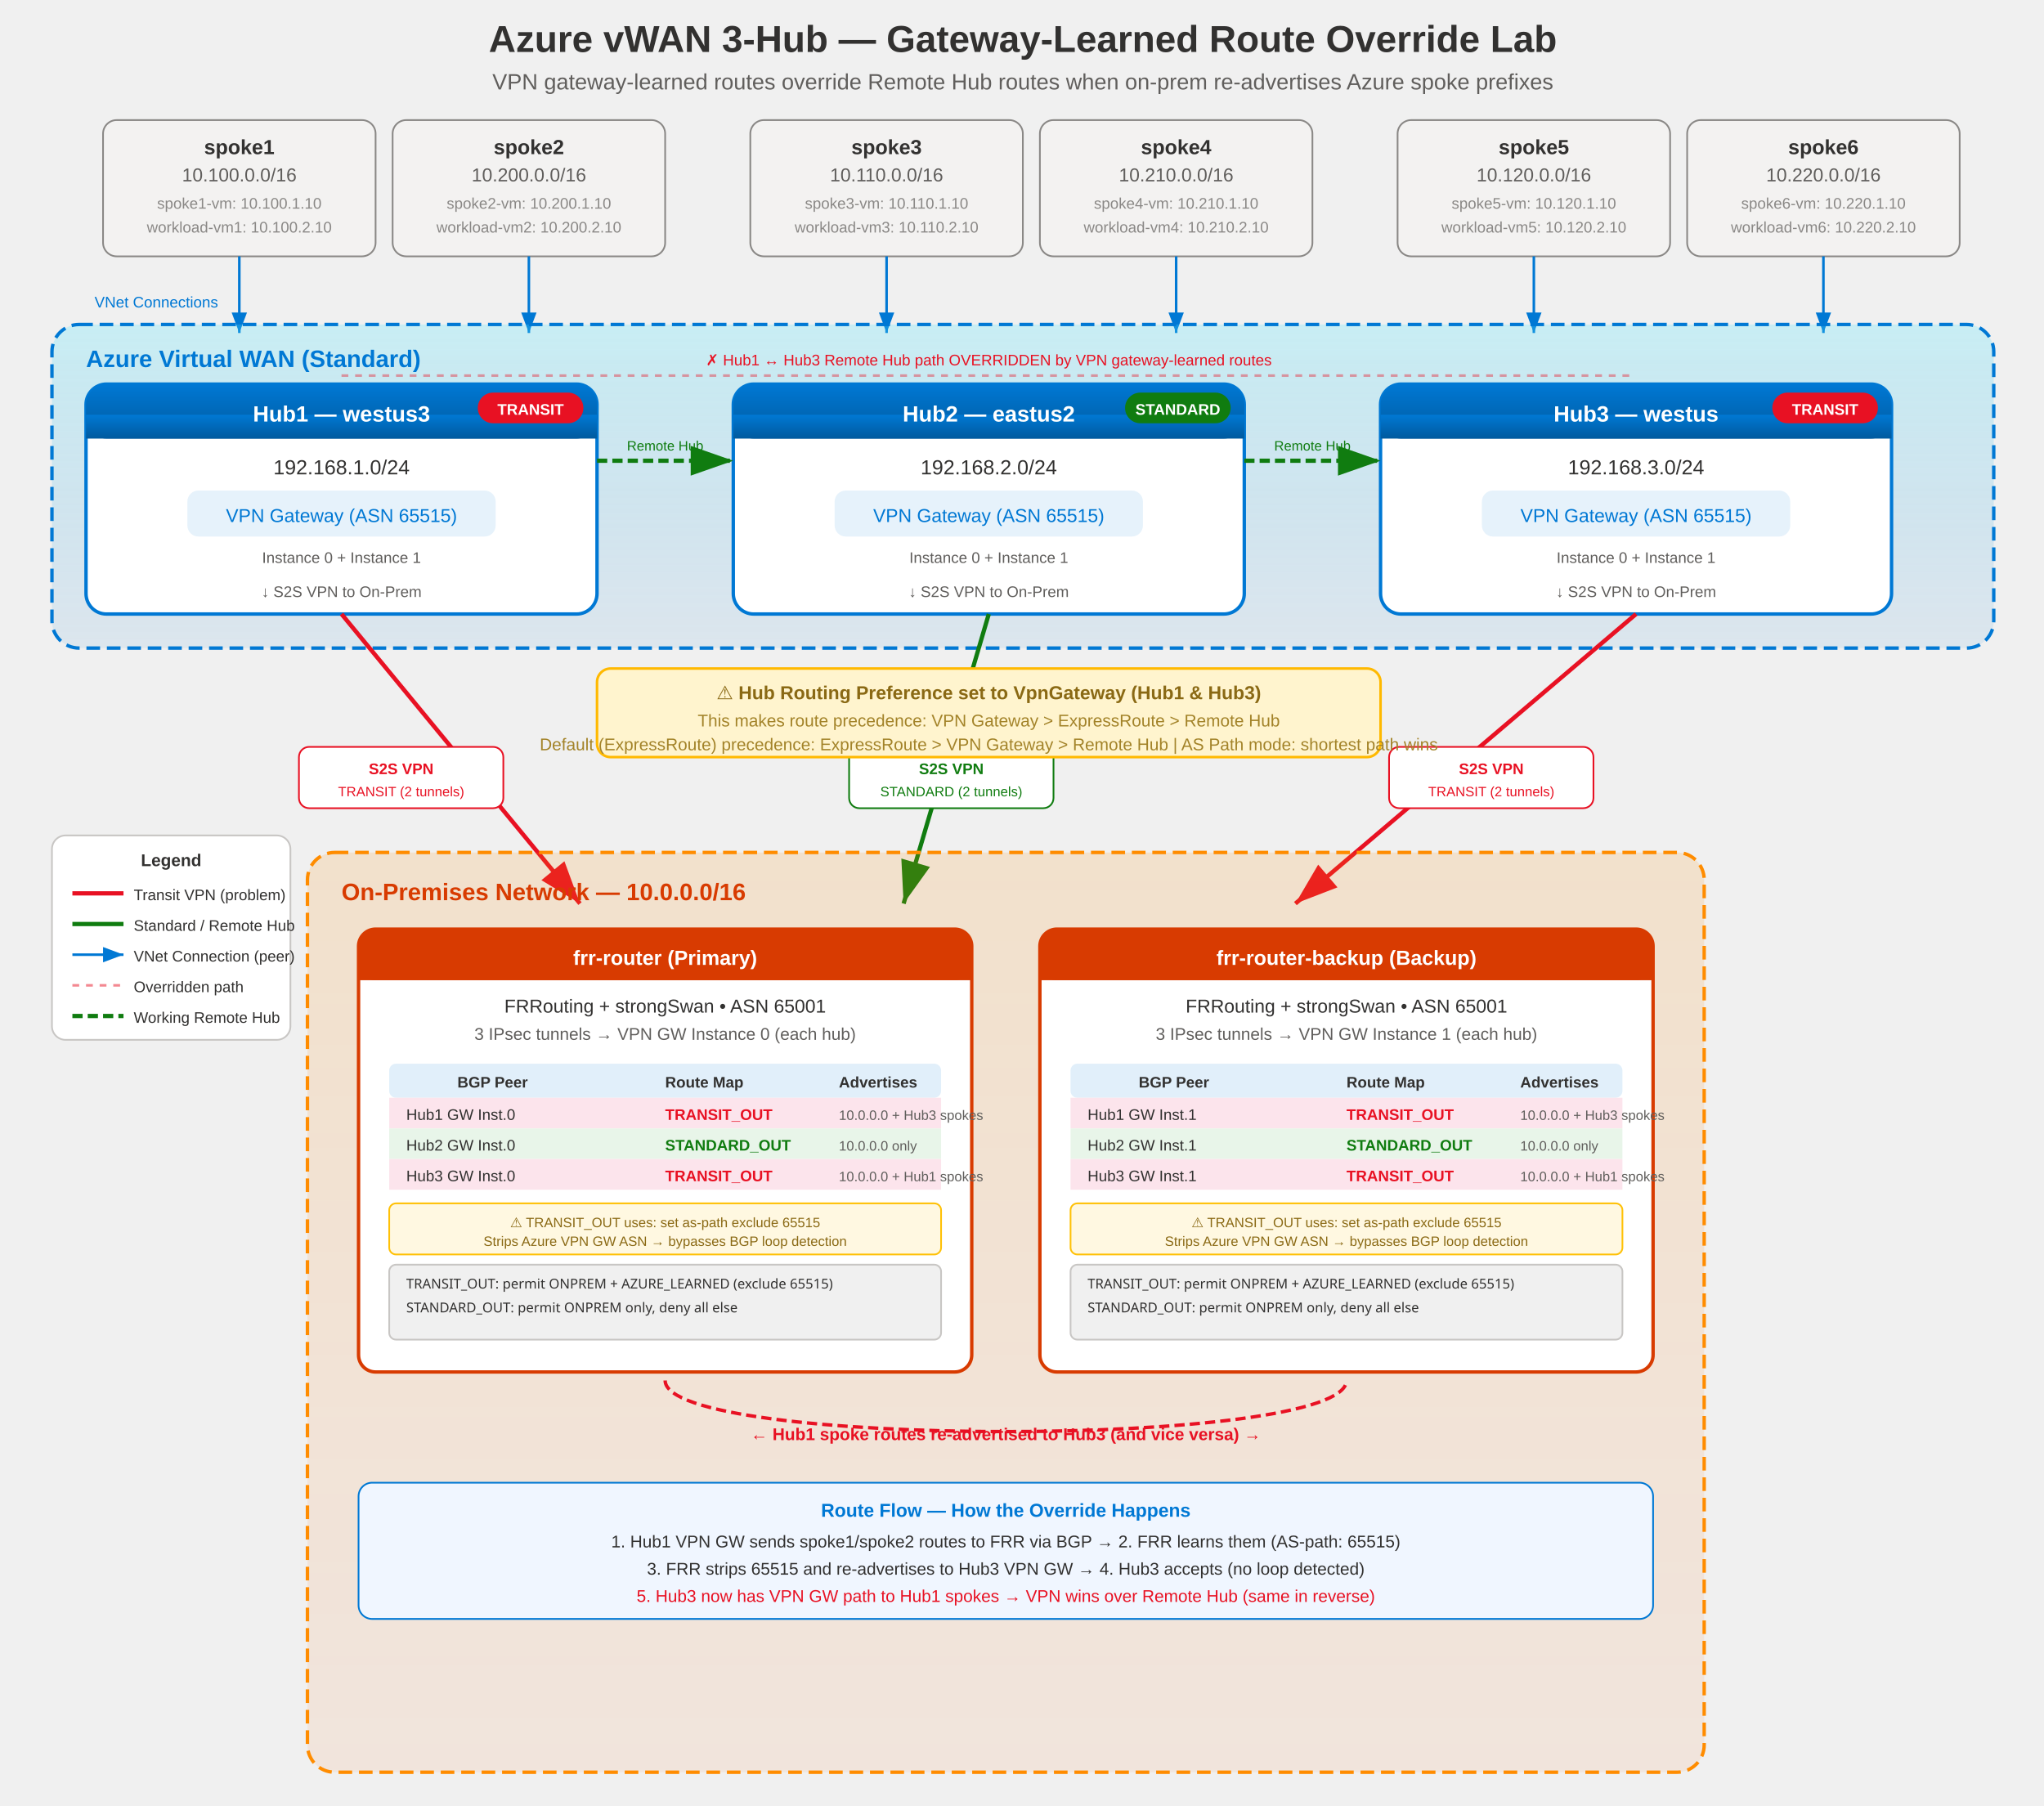
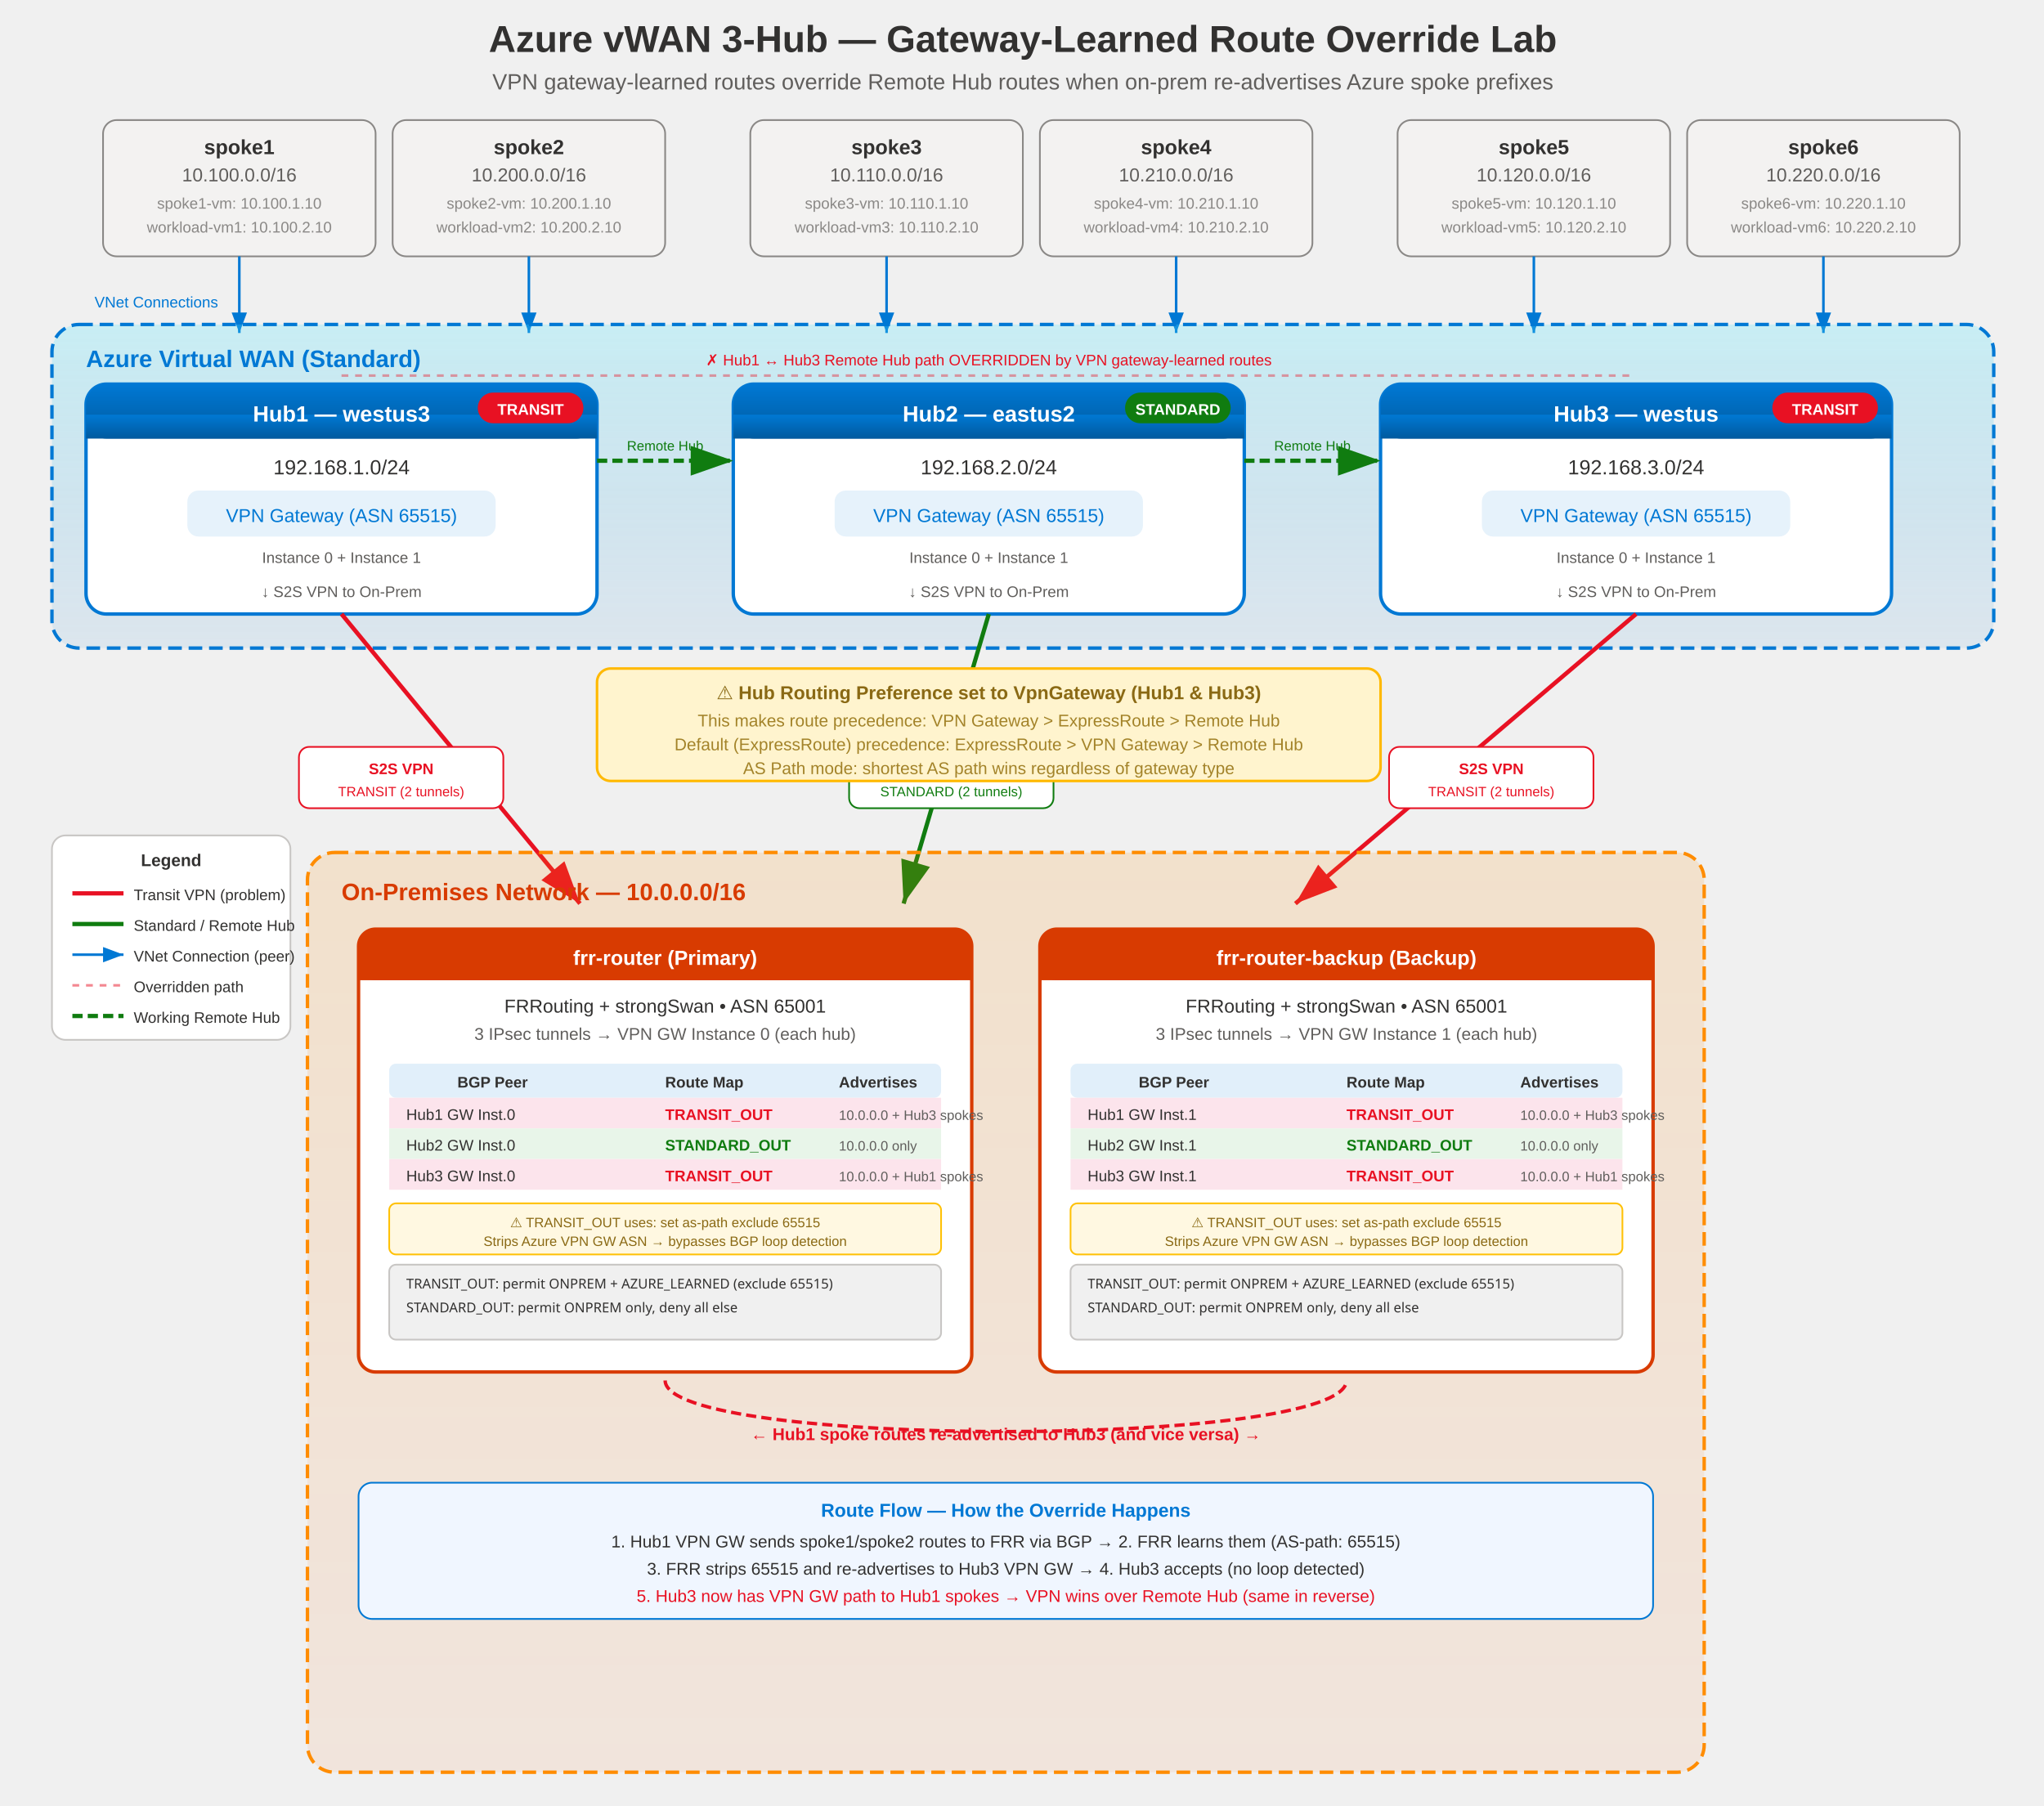
<svg xmlns="http://www.w3.org/2000/svg" version="1.1" width="1200" height="1060" viewBox="-0.5 -0.5 1200 1060" style="background-color: #ffffff;">
  <defs>
    <linearGradient id="azureBlue" x1="0%" y1="0%" x2="0%" y2="100%">
      <stop offset="0%" style="stop-color:#0078d4;stop-opacity:1" />
      <stop offset="100%" style="stop-color:#005a9e;stop-opacity:1" />
    </linearGradient>
    <linearGradient id="hubGrad" x1="0%" y1="0%" x2="0%" y2="100%">
      <stop offset="0%" style="stop-color:#50e6ff;stop-opacity:0.25" />
      <stop offset="100%" style="stop-color:#0078d4;stop-opacity:0.08" />
    </linearGradient>
    <linearGradient id="onpremGrad" x1="0%" y1="0%" x2="0%" y2="100%">
      <stop offset="0%" style="stop-color:#ff8c00;stop-opacity:0.15" />
      <stop offset="100%" style="stop-color:#ff6600;stop-opacity:0.08" />
    </linearGradient>
    <marker id="arrowTransit" markerWidth="10" markerHeight="7" refX="10" refY="3.5" orient="auto">
      <polygon points="0 0, 10 3.5, 0 7" fill="#e81123" />
    </marker>
    <marker id="arrowNormal" markerWidth="10" markerHeight="7" refX="10" refY="3.5" orient="auto">
      <polygon points="0 0, 10 3.5, 0 7" fill="#107c10" />
    </marker>
    <marker id="arrowBlue" markerWidth="8" markerHeight="6" refX="8" refY="3" orient="auto">
      <polygon points="0 0, 8 3, 0 6" fill="#0078d4" />
    </marker>
    <marker id="arrowBlueUp" markerWidth="8" markerHeight="6" refX="0" refY="3" orient="auto">
      <polygon points="8 0, 0 3, 8 6" fill="#0078d4" />
    </marker>
  </defs>
  <text x="600" y="30" text-anchor="middle" font-family="Segoe UI, Arial, sans-serif" font-size="22" font-weight="bold" fill="#323130">Azure vWAN 3-Hub — Gateway-Learned Route Override Lab</text>
  <text x="600" y="52" text-anchor="middle" font-family="Segoe UI, Arial, sans-serif" font-size="13" fill="#605e5c">VPN gateway-learned routes override Remote Hub routes when on-prem re-advertises Azure spoke prefixes</text>
  <rect x="60" y="70" width="160" height="80" rx="8" ry="8" fill="#f3f2f1" stroke="#8a8886" stroke-width="1" />
  <text x="140" y="90" text-anchor="middle" font-family="Segoe UI, Arial, sans-serif" font-size="12" font-weight="bold" fill="#323130">spoke1</text>
  <text x="140" y="106" text-anchor="middle" font-family="Segoe UI, Arial, sans-serif" font-size="11" fill="#605e5c">10.100.0.0/16</text>
  <text x="140" y="122" text-anchor="middle" font-family="Segoe UI, Arial, sans-serif" font-size="9" fill="#8a8886">spoke1-vm: 10.100.1.10</text>
  <text x="140" y="136" text-anchor="middle" font-family="Segoe UI, Arial, sans-serif" font-size="9" fill="#8a8886">workload-vm1: 10.100.2.10</text>
  <rect x="230" y="70" width="160" height="80" rx="8" ry="8" fill="#f3f2f1" stroke="#8a8886" stroke-width="1" />
  <text x="310" y="90" text-anchor="middle" font-family="Segoe UI, Arial, sans-serif" font-size="12" font-weight="bold" fill="#323130">spoke2</text>
  <text x="310" y="106" text-anchor="middle" font-family="Segoe UI, Arial, sans-serif" font-size="11" fill="#605e5c">10.200.0.0/16</text>
  <text x="310" y="122" text-anchor="middle" font-family="Segoe UI, Arial, sans-serif" font-size="9" fill="#8a8886">spoke2-vm: 10.200.1.10</text>
  <text x="310" y="136" text-anchor="middle" font-family="Segoe UI, Arial, sans-serif" font-size="9" fill="#8a8886">workload-vm2: 10.200.2.10</text>
  <rect x="440" y="70" width="160" height="80" rx="8" ry="8" fill="#f3f2f1" stroke="#8a8886" stroke-width="1" />
  <text x="520" y="90" text-anchor="middle" font-family="Segoe UI, Arial, sans-serif" font-size="12" font-weight="bold" fill="#323130">spoke3</text>
  <text x="520" y="106" text-anchor="middle" font-family="Segoe UI, Arial, sans-serif" font-size="11" fill="#605e5c">10.110.0.0/16</text>
  <text x="520" y="122" text-anchor="middle" font-family="Segoe UI, Arial, sans-serif" font-size="9" fill="#8a8886">spoke3-vm: 10.110.1.10</text>
  <text x="520" y="136" text-anchor="middle" font-family="Segoe UI, Arial, sans-serif" font-size="9" fill="#8a8886">workload-vm3: 10.110.2.10</text>
  <rect x="610" y="70" width="160" height="80" rx="8" ry="8" fill="#f3f2f1" stroke="#8a8886" stroke-width="1" />
  <text x="690" y="90" text-anchor="middle" font-family="Segoe UI, Arial, sans-serif" font-size="12" font-weight="bold" fill="#323130">spoke4</text>
  <text x="690" y="106" text-anchor="middle" font-family="Segoe UI, Arial, sans-serif" font-size="11" fill="#605e5c">10.210.0.0/16</text>
  <text x="690" y="122" text-anchor="middle" font-family="Segoe UI, Arial, sans-serif" font-size="9" fill="#8a8886">spoke4-vm: 10.210.1.10</text>
  <text x="690" y="136" text-anchor="middle" font-family="Segoe UI, Arial, sans-serif" font-size="9" fill="#8a8886">workload-vm4: 10.210.2.10</text>
  <rect x="820" y="70" width="160" height="80" rx="8" ry="8" fill="#f3f2f1" stroke="#8a8886" stroke-width="1" />
  <text x="900" y="90" text-anchor="middle" font-family="Segoe UI, Arial, sans-serif" font-size="12" font-weight="bold" fill="#323130">spoke5</text>
  <text x="900" y="106" text-anchor="middle" font-family="Segoe UI, Arial, sans-serif" font-size="11" fill="#605e5c">10.120.0.0/16</text>
  <text x="900" y="122" text-anchor="middle" font-family="Segoe UI, Arial, sans-serif" font-size="9" fill="#8a8886">spoke5-vm: 10.120.1.10</text>
  <text x="900" y="136" text-anchor="middle" font-family="Segoe UI, Arial, sans-serif" font-size="9" fill="#8a8886">workload-vm5: 10.120.2.10</text>
  <rect x="990" y="70" width="160" height="80" rx="8" ry="8" fill="#f3f2f1" stroke="#8a8886" stroke-width="1" />
  <text x="1070" y="90" text-anchor="middle" font-family="Segoe UI, Arial, sans-serif" font-size="12" font-weight="bold" fill="#323130">spoke6</text>
  <text x="1070" y="106" text-anchor="middle" font-family="Segoe UI, Arial, sans-serif" font-size="11" fill="#605e5c">10.220.0.0/16</text>
  <text x="1070" y="122" text-anchor="middle" font-family="Segoe UI, Arial, sans-serif" font-size="9" fill="#8a8886">spoke6-vm: 10.220.1.10</text>
  <text x="1070" y="136" text-anchor="middle" font-family="Segoe UI, Arial, sans-serif" font-size="9" fill="#8a8886">workload-vm6: 10.220.2.10</text>
  <line x1="140" y1="150" x2="140" y2="195" stroke="#0078d4" stroke-width="1.5" marker-end="url(#arrowBlue)" />
  <line x1="310" y1="150" x2="310" y2="195" stroke="#0078d4" stroke-width="1.5" marker-end="url(#arrowBlue)" />
  <line x1="520" y1="150" x2="520" y2="195" stroke="#0078d4" stroke-width="1.5" marker-end="url(#arrowBlue)" />
  <line x1="690" y1="150" x2="690" y2="195" stroke="#0078d4" stroke-width="1.5" marker-end="url(#arrowBlue)" />
  <line x1="900" y1="150" x2="900" y2="195" stroke="#0078d4" stroke-width="1.5" marker-end="url(#arrowBlue)" />
  <line x1="1070" y1="150" x2="1070" y2="195" stroke="#0078d4" stroke-width="1.5" marker-end="url(#arrowBlue)" />
  <text x="55" y="180" font-family="Segoe UI, Arial, sans-serif" font-size="9" fill="#0078d4">VNet Connections</text>
  <rect x="30" y="190" width="1140" height="190" rx="16" ry="16" fill="url(#hubGrad)" stroke="#0078d4" stroke-width="2" stroke-dasharray="8,4" />
  <text x="50" y="215" font-family="Segoe UI, Arial, sans-serif" font-size="14" font-weight="bold" fill="#0078d4">Azure Virtual WAN (Standard)</text>
  <rect x="50" y="225" width="300" height="135" rx="12" ry="12" fill="#ffffff" stroke="#0078d4" stroke-width="2" />
  <rect x="50" y="225" width="300" height="32" rx="12" ry="12" fill="url(#azureBlue)" />
  <rect x="50" y="243" width="300" height="14" fill="url(#azureBlue)" />
  <text x="200" y="247" text-anchor="middle" font-family="Segoe UI, Arial, sans-serif" font-size="13" font-weight="bold" fill="#ffffff">Hub1 — westus3</text>
  <rect x="280" y="230" width="62" height="18" rx="9" ry="9" fill="#e81123" />
  <text x="311" y="243" text-anchor="middle" font-family="Segoe UI, Arial, sans-serif" font-size="9" font-weight="bold" fill="#ffffff">TRANSIT</text>
  <text x="200" y="278" text-anchor="middle" font-family="Segoe UI, Arial, sans-serif" font-size="12" fill="#323130">192.168.1.0/24</text>
  <rect x="110" y="288" width="180" height="26" rx="6" ry="6" fill="#0078d4" opacity="0.1" stroke="#0078d4" stroke-width="1" />
  <text x="200" y="306" text-anchor="middle" font-family="Segoe UI, Arial, sans-serif" font-size="11" fill="#0078d4">VPN Gateway (ASN 65515)</text>
  <text x="200" y="330" text-anchor="middle" font-family="Segoe UI, Arial, sans-serif" font-size="9" fill="#605e5c">Instance 0 + Instance 1</text>
  <text x="200" y="350" text-anchor="middle" font-family="Segoe UI, Arial, sans-serif" font-size="9" fill="#605e5c">↓ S2S VPN to On-Prem</text>
  <rect x="430" y="225" width="300" height="135" rx="12" ry="12" fill="#ffffff" stroke="#0078d4" stroke-width="2" />
  <rect x="430" y="225" width="300" height="32" rx="12" ry="12" fill="url(#azureBlue)" />
  <rect x="430" y="243" width="300" height="14" fill="url(#azureBlue)" />
  <text x="580" y="247" text-anchor="middle" font-family="Segoe UI, Arial, sans-serif" font-size="13" font-weight="bold" fill="#ffffff">Hub2 — eastus2</text>
  <rect x="660" y="230" width="62" height="18" rx="9" ry="9" fill="#107c10" />
  <text x="691" y="243" text-anchor="middle" font-family="Segoe UI, Arial, sans-serif" font-size="9" font-weight="bold" fill="#ffffff">STANDARD</text>
  <text x="580" y="278" text-anchor="middle" font-family="Segoe UI, Arial, sans-serif" font-size="12" fill="#323130">192.168.2.0/24</text>
  <rect x="490" y="288" width="180" height="26" rx="6" ry="6" fill="#0078d4" opacity="0.1" stroke="#0078d4" stroke-width="1" />
  <text x="580" y="306" text-anchor="middle" font-family="Segoe UI, Arial, sans-serif" font-size="11" fill="#0078d4">VPN Gateway (ASN 65515)</text>
  <text x="580" y="330" text-anchor="middle" font-family="Segoe UI, Arial, sans-serif" font-size="9" fill="#605e5c">Instance 0 + Instance 1</text>
  <text x="580" y="350" text-anchor="middle" font-family="Segoe UI, Arial, sans-serif" font-size="9" fill="#605e5c">↓ S2S VPN to On-Prem</text>
  <rect x="810" y="225" width="300" height="135" rx="12" ry="12" fill="#ffffff" stroke="#0078d4" stroke-width="2" />
  <rect x="810" y="225" width="300" height="32" rx="12" ry="12" fill="url(#azureBlue)" />
  <rect x="810" y="243" width="300" height="14" fill="url(#azureBlue)" />
  <text x="960" y="247" text-anchor="middle" font-family="Segoe UI, Arial, sans-serif" font-size="13" font-weight="bold" fill="#ffffff">Hub3 — westus</text>
  <rect x="1040" y="230" width="62" height="18" rx="9" ry="9" fill="#e81123" />
  <text x="1071" y="243" text-anchor="middle" font-family="Segoe UI, Arial, sans-serif" font-size="9" font-weight="bold" fill="#ffffff">TRANSIT</text>
  <text x="960" y="278" text-anchor="middle" font-family="Segoe UI, Arial, sans-serif" font-size="12" fill="#323130">192.168.3.0/24</text>
  <rect x="870" y="288" width="180" height="26" rx="6" ry="6" fill="#0078d4" opacity="0.1" stroke="#0078d4" stroke-width="1" />
  <text x="960" y="306" text-anchor="middle" font-family="Segoe UI, Arial, sans-serif" font-size="11" fill="#0078d4">VPN Gateway (ASN 65515)</text>
  <text x="960" y="330" text-anchor="middle" font-family="Segoe UI, Arial, sans-serif" font-size="9" fill="#605e5c">Instance 0 + Instance 1</text>
  <text x="960" y="350" text-anchor="middle" font-family="Segoe UI, Arial, sans-serif" font-size="9" fill="#605e5c">↓ S2S VPN to On-Prem</text>
  <line x1="350" y1="270" x2="430" y2="270" stroke="#107c10" stroke-width="2.5" stroke-dasharray="6,3" marker-end="url(#arrowNormal)" />
  <text x="390" y="264" text-anchor="middle" font-family="Segoe UI, Arial, sans-serif" font-size="8" fill="#107c10">Remote Hub</text>
  <line x1="730" y1="270" x2="810" y2="270" stroke="#107c10" stroke-width="2.5" stroke-dasharray="6,3" marker-end="url(#arrowNormal)" />
  <text x="770" y="264" text-anchor="middle" font-family="Segoe UI, Arial, sans-serif" font-size="8" fill="#107c10">Remote Hub</text>
  <line x1="200" y1="220" x2="960" y2="220" stroke="#e81123" stroke-width="1.5" stroke-dasharray="4,4" opacity="0.4" />
  <text x="580" y="214" text-anchor="middle" font-family="Segoe UI, Arial, sans-serif" font-size="9" fill="#e81123">✗ Hub1 ↔ Hub3 Remote Hub path OVERRIDDEN by VPN gateway-learned routes</text>
  <line x1="200" y1="360" x2="340" y2="530" stroke="#e81123" stroke-width="2.5" marker-end="url(#arrowTransit)" />
  <rect x="175" y="438" width="120" height="36" rx="6" ry="6" fill="#ffffff" stroke="#e81123" stroke-width="1" />
  <text x="235" y="454" text-anchor="middle" font-family="Segoe UI, Arial, sans-serif" font-size="9" font-weight="bold" fill="#e81123">S2S VPN</text>
  <text x="235" y="467" text-anchor="middle" font-family="Segoe UI, Arial, sans-serif" font-size="8" fill="#e81123">TRANSIT (2 tunnels)</text>
  <line x1="580" y1="360" x2="530" y2="530" stroke="#107c10" stroke-width="2.5" marker-end="url(#arrowNormal)" />
  <rect x="498" y="438" width="120" height="36" rx="6" ry="6" fill="#ffffff" stroke="#107c10" stroke-width="1" />
  <text x="558" y="454" text-anchor="middle" font-family="Segoe UI, Arial, sans-serif" font-size="9" font-weight="bold" fill="#107c10">S2S VPN</text>
  <text x="558" y="467" text-anchor="middle" font-family="Segoe UI, Arial, sans-serif" font-size="8" fill="#107c10">STANDARD (2 tunnels)</text>
  <line x1="960" y1="360" x2="760" y2="530" stroke="#e81123" stroke-width="2.5" marker-end="url(#arrowTransit)" />
  <rect x="815" y="438" width="120" height="36" rx="6" ry="6" fill="#ffffff" stroke="#e81123" stroke-width="1" />
  <text x="875" y="454" text-anchor="middle" font-family="Segoe UI, Arial, sans-serif" font-size="9" font-weight="bold" fill="#e81123">S2S VPN</text>
  <text x="875" y="467" text-anchor="middle" font-family="Segoe UI, Arial, sans-serif" font-size="8" fill="#e81123">TRANSIT (2 tunnels)</text>
-   <rect x="350" y="392" width="460" height="52" rx="8" ry="8" fill="#fff4ce" stroke="#ffb900" stroke-width="1.5" />
+   <rect x="350" y="392" width="460" height="66" rx="8" ry="8" fill="#fff4ce" stroke="#ffb900" stroke-width="1.5" />
  <text x="580" y="410" text-anchor="middle" font-family="Segoe UI, Arial, sans-serif" font-size="11" font-weight="bold" fill="#8a6914">⚠ Hub Routing Preference set to VpnGateway (Hub1 &amp; Hub3)</text>
  <text x="580" y="426" text-anchor="middle" font-family="Segoe UI, Arial, sans-serif" font-size="10" fill="#a38329">This makes route precedence: VPN Gateway &gt; ExpressRoute &gt; Remote Hub</text>
-   <text x="580" y="440" text-anchor="middle" font-family="Segoe UI, Arial, sans-serif" font-size="10" fill="#a38329">Default (ExpressRoute) precedence: ExpressRoute &gt; VPN Gateway &gt; Remote Hub | AS Path mode: shortest path wins</text>
+   <text x="580" y="440" text-anchor="middle" font-family="Segoe UI, Arial, sans-serif" font-size="10" fill="#a38329">Default (ExpressRoute) precedence: ExpressRoute &gt; VPN Gateway &gt; Remote Hub</text>
+   <text x="580" y="454" text-anchor="middle" font-family="Segoe UI, Arial, sans-serif" font-size="10" fill="#a38329">AS Path mode: shortest AS path wins regardless of gateway type</text>
  <rect x="180" y="500" width="820" height="540" rx="16" ry="16" fill="url(#onpremGrad)" stroke="#ff8c00" stroke-width="2" stroke-dasharray="8,4" />
  <text x="200" y="528" font-family="Segoe UI, Arial, sans-serif" font-size="14" font-weight="bold" fill="#d83b01">On-Premises Network — 10.0.0.0/16</text>
  <rect x="210" y="545" width="360" height="260" rx="10" ry="10" fill="#ffffff" stroke="#d83b01" stroke-width="2" />
  <rect x="210" y="545" width="360" height="30" rx="10" ry="10" fill="#d83b01" />
  <rect x="210" y="561" width="360" height="14" fill="#d83b01" />
  <text x="390" y="566" text-anchor="middle" font-family="Segoe UI, Arial, sans-serif" font-size="12" font-weight="bold" fill="#ffffff">frr-router (Primary)</text>
  <text x="390" y="594" text-anchor="middle" font-family="Segoe UI, Arial, sans-serif" font-size="11" fill="#323130">FRRouting + strongSwan  •  ASN 65001</text>
  <text x="390" y="610" text-anchor="middle" font-family="Segoe UI, Arial, sans-serif" font-size="10" fill="#605e5c">3 IPsec tunnels → VPN GW Instance 0 (each hub)</text>
  <rect x="228" y="624" width="324" height="20" rx="4" ry="4" fill="#0078d4" opacity="0.12" />
  <text x="268" y="638" font-family="Segoe UI, Arial, sans-serif" font-size="9" font-weight="bold" fill="#323130">BGP Peer</text>
  <text x="390" y="638" font-family="Segoe UI, Arial, sans-serif" font-size="9" font-weight="bold" fill="#323130">Route Map</text>
  <text x="492" y="638" font-family="Segoe UI, Arial, sans-serif" font-size="9" font-weight="bold" fill="#323130">Advertises</text>
  <rect x="228" y="644" width="324" height="18" fill="#fce4ec" />
  <text x="238" y="657" font-family="Segoe UI, Arial, sans-serif" font-size="9" fill="#323130">Hub1 GW Inst.0</text>
  <text x="390" y="657" font-family="Segoe UI, Arial, sans-serif" font-size="9" font-weight="bold" fill="#e81123">TRANSIT_OUT</text>
  <text x="492" y="657" font-family="Segoe UI, Arial, sans-serif" font-size="8" fill="#605e5c">10.0.0.0 + Hub3 spokes</text>
  <rect x="228" y="662" width="324" height="18" fill="#e8f5e9" />
  <text x="238" y="675" font-family="Segoe UI, Arial, sans-serif" font-size="9" fill="#323130">Hub2 GW Inst.0</text>
  <text x="390" y="675" font-family="Segoe UI, Arial, sans-serif" font-size="9" font-weight="bold" fill="#107c10">STANDARD_OUT</text>
  <text x="492" y="675" font-family="Segoe UI, Arial, sans-serif" font-size="8" fill="#605e5c">10.0.0.0 only</text>
  <rect x="228" y="680" width="324" height="18" fill="#fce4ec" />
  <text x="238" y="693" font-family="Segoe UI, Arial, sans-serif" font-size="9" fill="#323130">Hub3 GW Inst.0</text>
  <text x="390" y="693" font-family="Segoe UI, Arial, sans-serif" font-size="9" font-weight="bold" fill="#e81123">TRANSIT_OUT</text>
  <text x="492" y="693" font-family="Segoe UI, Arial, sans-serif" font-size="8" fill="#605e5c">10.0.0.0 + Hub1 spokes</text>
  <rect x="228" y="706" width="324" height="30" rx="4" ry="4" fill="#fff8e1" stroke="#ffc107" stroke-width="1" />
  <text x="390" y="720" text-anchor="middle" font-family="Segoe UI, Arial, sans-serif" font-size="8" fill="#8a6914">⚠ TRANSIT_OUT uses: set as-path exclude 65515</text>
  <text x="390" y="731" text-anchor="middle" font-family="Segoe UI, Arial, sans-serif" font-size="8" fill="#8a6914">Strips Azure VPN GW ASN → bypasses BGP loop detection</text>
  <rect x="228" y="742" width="324" height="44" rx="4" ry="4" fill="#f0f0f0" stroke="#c8c6c4" stroke-width="1" />
  <text x="238" y="756" font-family="Segoe UI, Consolas, monospace" font-size="8" fill="#323130">TRANSIT_OUT:  permit ONPREM + AZURE_LEARNED (exclude 65515)</text>
  <text x="238" y="770" font-family="Segoe UI, Consolas, monospace" font-size="8" fill="#323130">STANDARD_OUT: permit ONPREM only, deny all else</text>
  <rect x="610" y="545" width="360" height="260" rx="10" ry="10" fill="#ffffff" stroke="#d83b01" stroke-width="2" />
  <rect x="610" y="545" width="360" height="30" rx="10" ry="10" fill="#d83b01" />
  <rect x="610" y="561" width="360" height="14" fill="#d83b01" />
  <text x="790" y="566" text-anchor="middle" font-family="Segoe UI, Arial, sans-serif" font-size="12" font-weight="bold" fill="#ffffff">frr-router-backup (Backup)</text>
  <text x="790" y="594" text-anchor="middle" font-family="Segoe UI, Arial, sans-serif" font-size="11" fill="#323130">FRRouting + strongSwan  •  ASN 65001</text>
  <text x="790" y="610" text-anchor="middle" font-family="Segoe UI, Arial, sans-serif" font-size="10" fill="#605e5c">3 IPsec tunnels → VPN GW Instance 1 (each hub)</text>
  <rect x="628" y="624" width="324" height="20" rx="4" ry="4" fill="#0078d4" opacity="0.12" />
  <text x="668" y="638" font-family="Segoe UI, Arial, sans-serif" font-size="9" font-weight="bold" fill="#323130">BGP Peer</text>
  <text x="790" y="638" font-family="Segoe UI, Arial, sans-serif" font-size="9" font-weight="bold" fill="#323130">Route Map</text>
  <text x="892" y="638" font-family="Segoe UI, Arial, sans-serif" font-size="9" font-weight="bold" fill="#323130">Advertises</text>
  <rect x="628" y="644" width="324" height="18" fill="#fce4ec" />
  <text x="638" y="657" font-family="Segoe UI, Arial, sans-serif" font-size="9" fill="#323130">Hub1 GW Inst.1</text>
  <text x="790" y="657" font-family="Segoe UI, Arial, sans-serif" font-size="9" font-weight="bold" fill="#e81123">TRANSIT_OUT</text>
  <text x="892" y="657" font-family="Segoe UI, Arial, sans-serif" font-size="8" fill="#605e5c">10.0.0.0 + Hub3 spokes</text>
  <rect x="628" y="662" width="324" height="18" fill="#e8f5e9" />
  <text x="638" y="675" font-family="Segoe UI, Arial, sans-serif" font-size="9" fill="#323130">Hub2 GW Inst.1</text>
  <text x="790" y="675" font-family="Segoe UI, Arial, sans-serif" font-size="9" font-weight="bold" fill="#107c10">STANDARD_OUT</text>
  <text x="892" y="675" font-family="Segoe UI, Arial, sans-serif" font-size="8" fill="#605e5c">10.0.0.0 only</text>
  <rect x="628" y="680" width="324" height="18" fill="#fce4ec" />
  <text x="638" y="693" font-family="Segoe UI, Arial, sans-serif" font-size="9" fill="#323130">Hub3 GW Inst.1</text>
  <text x="790" y="693" font-family="Segoe UI, Arial, sans-serif" font-size="9" font-weight="bold" fill="#e81123">TRANSIT_OUT</text>
  <text x="892" y="693" font-family="Segoe UI, Arial, sans-serif" font-size="8" fill="#605e5c">10.0.0.0 + Hub1 spokes</text>
  <rect x="628" y="706" width="324" height="30" rx="4" ry="4" fill="#fff8e1" stroke="#ffc107" stroke-width="1" />
  <text x="790" y="720" text-anchor="middle" font-family="Segoe UI, Arial, sans-serif" font-size="8" fill="#8a6914">⚠ TRANSIT_OUT uses: set as-path exclude 65515</text>
  <text x="790" y="731" text-anchor="middle" font-family="Segoe UI, Arial, sans-serif" font-size="8" fill="#8a6914">Strips Azure VPN GW ASN → bypasses BGP loop detection</text>
  <rect x="628" y="742" width="324" height="44" rx="4" ry="4" fill="#f0f0f0" stroke="#c8c6c4" stroke-width="1" />
  <text x="638" y="756" font-family="Segoe UI, Consolas, monospace" font-size="8" fill="#323130">TRANSIT_OUT:  permit ONPREM + AZURE_LEARNED (exclude 65515)</text>
  <text x="638" y="770" font-family="Segoe UI, Consolas, monospace" font-size="8" fill="#323130">STANDARD_OUT: permit ONPREM only, deny all else</text>
  <path d="M 390 810 C 390 850, 790 850, 790 810" fill="none" stroke="#e81123" stroke-width="2" stroke-dasharray="6,3" />
  <text x="590" y="845" text-anchor="middle" font-family="Segoe UI, Arial, sans-serif" font-size="10" font-weight="bold" fill="#e81123">← Hub1 spoke routes re-advertised to Hub3 (and vice versa) →</text>
  <rect x="210" y="870" width="760" height="80" rx="8" ry="8" fill="#f0f6ff" stroke="#0078d4" stroke-width="1" />
  <text x="590" y="890" text-anchor="middle" font-family="Segoe UI, Arial, sans-serif" font-size="11" font-weight="bold" fill="#0078d4">Route Flow — How the Override Happens</text>
  <text x="590" y="908" text-anchor="middle" font-family="Segoe UI, Arial, sans-serif" font-size="10" fill="#323130">1. Hub1 VPN GW sends spoke1/spoke2 routes to FRR via BGP  →  2. FRR learns them (AS-path: 65515)</text>
  <text x="590" y="924" text-anchor="middle" font-family="Segoe UI, Arial, sans-serif" font-size="10" fill="#323130">3. FRR strips 65515 and re-advertises to Hub3 VPN GW  →  4. Hub3 accepts (no loop detected)</text>
  <text x="590" y="940" text-anchor="middle" font-family="Segoe UI, Arial, sans-serif" font-size="10" fill="#e81123">5. Hub3 now has VPN GW path to Hub1 spokes → VPN wins over Remote Hub (same in reverse)</text>
  <rect x="30" y="490" width="140" height="120" rx="8" ry="8" fill="#ffffff" stroke="#c8c6c4" stroke-width="1" />
  <text x="100" y="508" text-anchor="middle" font-family="Segoe UI, Arial, sans-serif" font-size="10" font-weight="bold" fill="#323130">Legend</text>
  <line x1="42" y1="524" x2="72" y2="524" stroke="#e81123" stroke-width="2.5" />
  <text x="78" y="528" font-family="Segoe UI, Arial, sans-serif" font-size="9" fill="#323130">Transit VPN (problem)</text>
  <line x1="42" y1="542" x2="72" y2="542" stroke="#107c10" stroke-width="2.5" />
  <text x="78" y="546" font-family="Segoe UI, Arial, sans-serif" font-size="9" fill="#323130">Standard / Remote Hub</text>
  <line x1="42" y1="560" x2="72" y2="560" stroke="#0078d4" stroke-width="1.5" marker-end="url(#arrowBlue)" />
  <text x="78" y="564" font-family="Segoe UI, Arial, sans-serif" font-size="9" fill="#323130">VNet Connection (peer)</text>
  <line x1="42" y1="578" x2="72" y2="578" stroke="#e81123" stroke-width="1.5" stroke-dasharray="4,4" opacity="0.5" />
  <text x="78" y="582" font-family="Segoe UI, Arial, sans-serif" font-size="9" fill="#323130">Overridden path</text>
  <line x1="42" y1="596" x2="72" y2="596" stroke="#107c10" stroke-width="2.5" stroke-dasharray="6,3" />
  <text x="78" y="600" font-family="Segoe UI, Arial, sans-serif" font-size="9" fill="#323130">Working Remote Hub</text>
</svg>
